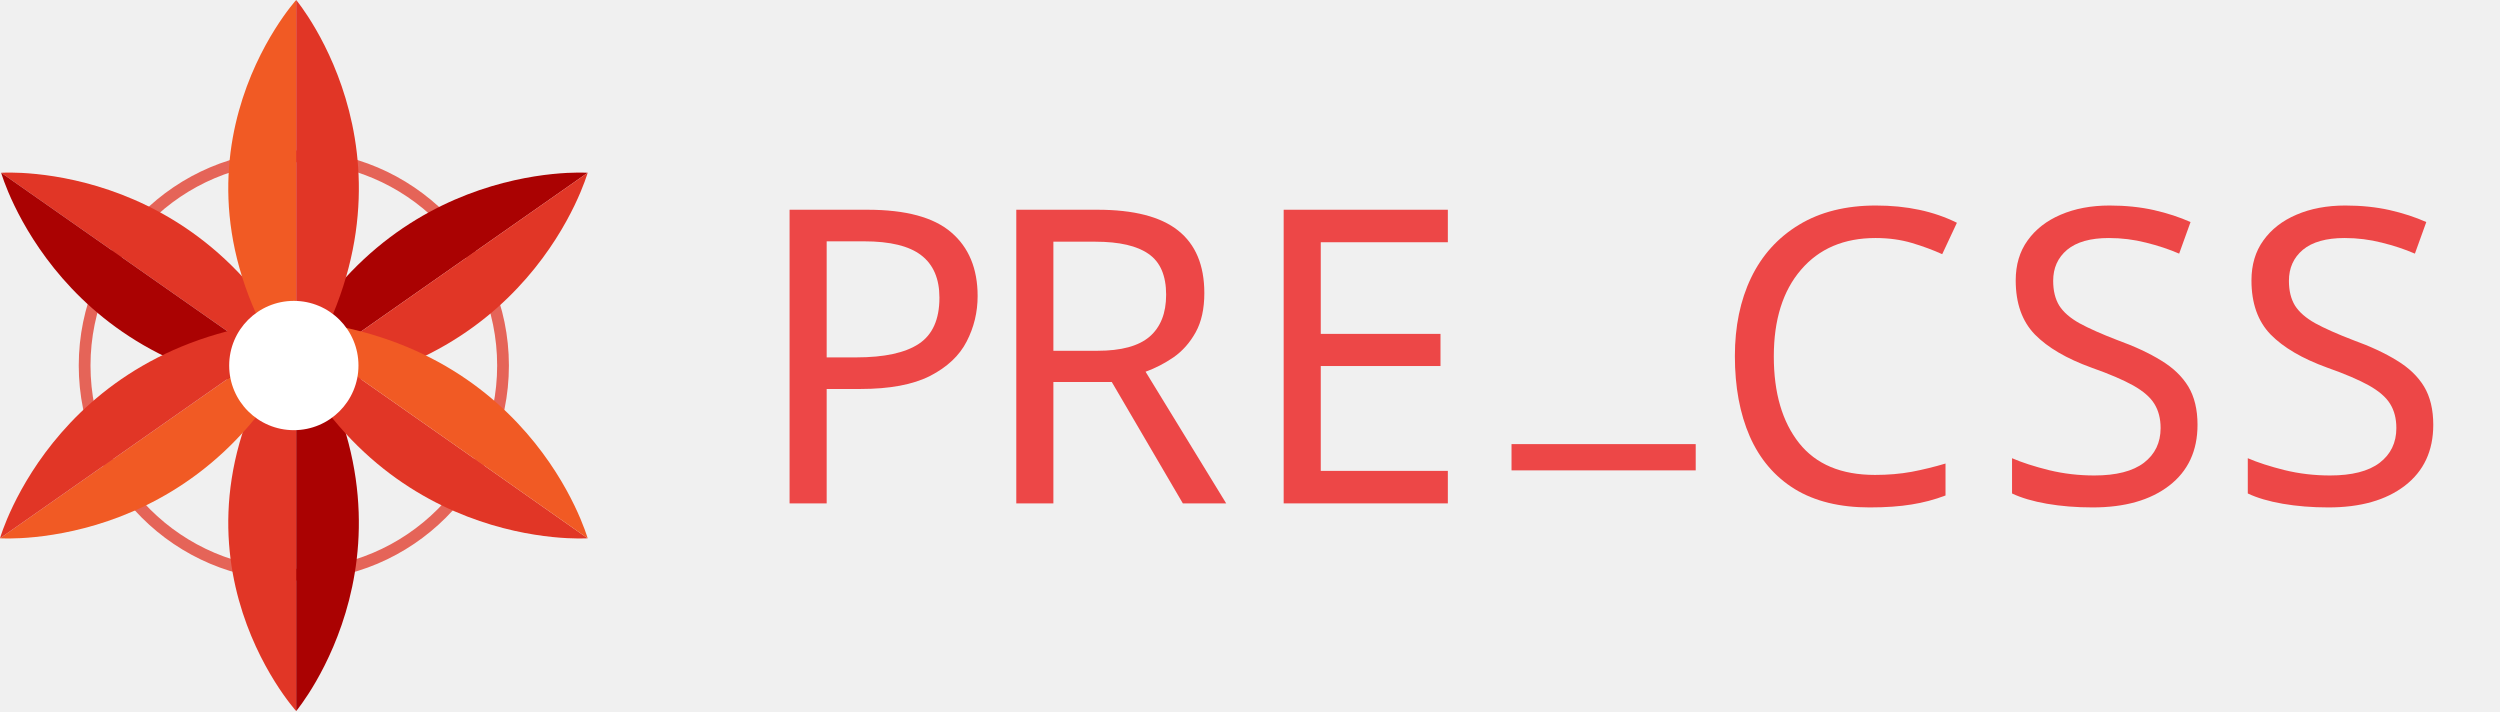
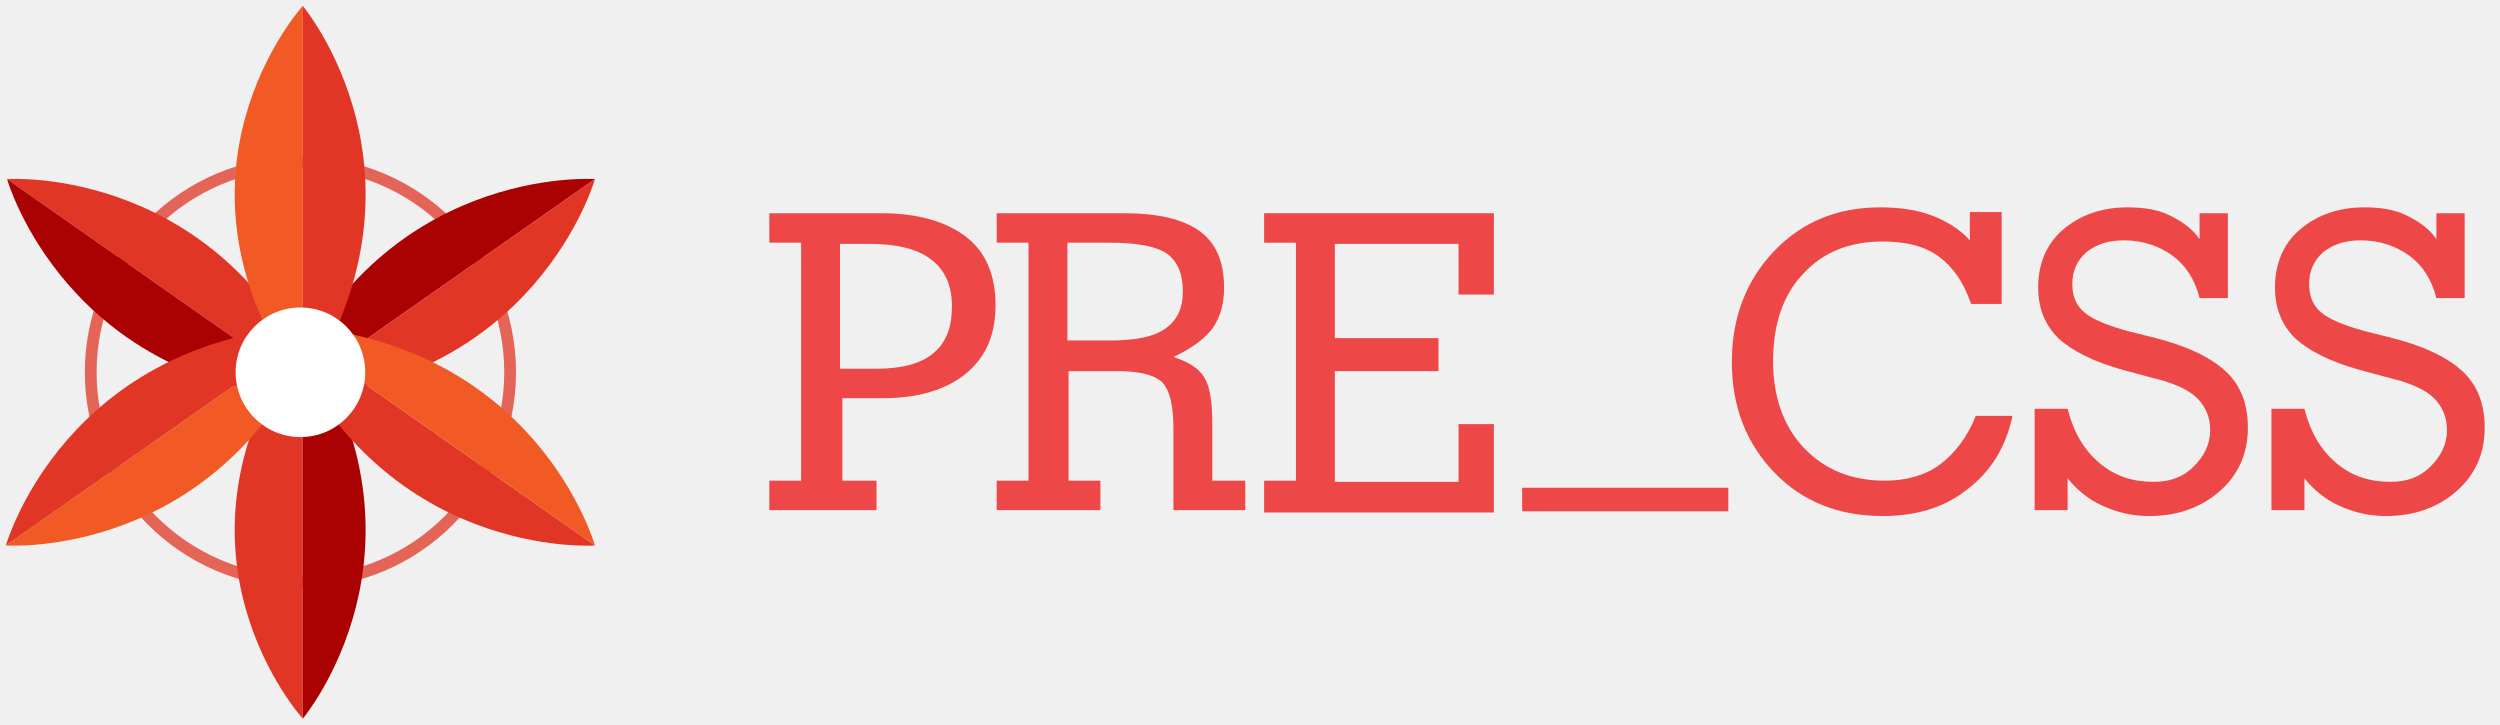
- <svg xmlns="http://www.w3.org/2000/svg" id="レイヤー_1" data-name="レイヤー 1" viewBox="0 0 212.71 60.5">
-   <defs>
-     <style>.cls-1{opacity:0.75;}.cls-2{fill:#e13626;}.cls-3{fill:#aa0202;}.cls-4{fill:#f15a24;}.cls-5{fill:#fff;}.cls-6{isolation:isolate;}.cls-7{font-size:35px;fill:#ed4747;font-family:GeoSlab703 Md BT;}.cls-8{letter-spacing:-1px;}.cls-9{letter-spacing:1px;}.cls-10{letter-spacing:-2px;}.cls-11{letter-spacing:-3px;}</style>
-   </defs>
-   <g class="cls-1">
-     <path class="cls-2" d="M25.5,14.3A17.3,17.3,0,1,1,8.2,31.6,17.31,17.31,0,0,1,25.5,14.3m0-1A18.3,18.3,0,1,0,43.8,31.6,18.31,18.31,0,0,0,25.5,13.3h0Z" transform="translate(-0.5 -0.5)" />
+ <svg xmlns="http://www.w3.org/2000/svg" version="1.1" id="レイヤー_1" x="0px" y="0px" viewBox="0 0 212.2 61.5" style="enable-background:new 0 0 212.2 61.5;" xml:space="preserve">
+   <style type="text/css">
+ 	.st0{display:none;}
+ 	.st1{display:inline;}
+ 	.st2{opacity:0.75;}
+ 	.st3{fill:#E13626;}
+ 	.st4{fill:#AA0202;}
+ 	.st5{fill:#F15A24;}
+ 	.st6{fill:#FFFFFF;}
+ 	.st7{display:inline;enable-background:new    ;}
+ 	.st8{fill:#ED4747;}
+ 	.st9{enable-background:new    ;}
+ </style>
+   <g class="st0">
+     <g class="st1">
+       <g class="st2">
+         <path class="st3" d="M25.5,14.3c9.5,0,17.3,7.7,17.3,17.3S35,48.9,25.5,48.9S8.2,41.2,8.2,31.6S16,14.3,25.5,14.3 M25.5,13.3     c-10.1,0-18.3,8.2-18.3,18.3s8.2,18.3,18.3,18.3s18.3-8.2,18.3-18.3S35.6,13.3,25.5,13.3L25.5,13.3z" />
+       </g>
+       <g>
+         <path class="st3" d="M25.7,61c0,0-13-14.3,0-32.6C25.7,39,25.7,61,25.7,61z" />
+         <path class="st4" d="M25.7,61c0,0,12-14.3,0-32.6C25.7,39,25.7,61,25.7,61z" />
+       </g>
+       <g>
+         <path class="st3" d="M0.6,15.2c0,0,18.4-1.3,26.7,18.7C18.6,27.8,0.6,15.2,0.6,15.2z" />
+         <path class="st4" d="M0.6,15.2c0,0,5,17.7,26.7,18.7C18.6,27.8,0.6,15.2,0.6,15.2z" />
+       </g>
+       <g>
+         <path class="st4" d="M50.5,15.2c0,0-18.4-1.3-26.7,18.7C32.5,27.8,50.5,15.2,50.5,15.2z" />
+         <path class="st3" d="M50.5,15.2c0,0-5,17.7-26.7,18.7C32.5,27.8,50.5,15.2,50.5,15.2z" />
+       </g>
+       <g>
+         <g>
+           <path class="st3" d="M50.5,46.3c0,0-18.4,1.3-26.7-18.7C32.6,33.7,50.5,46.3,50.5,46.3z" />
+           <path class="st5" d="M50.5,46.3c0,0-5-17.7-26.7-18.7C32.6,33.7,50.5,46.3,50.5,46.3z" />
+         </g>
+         <g>
+           <path class="st5" d="M25.7,0.5c0,0-13,14.3,0,32.6C25.7,22.5,25.7,0.5,25.7,0.5z" />
+           <path class="st3" d="M25.7,0.5c0,0,12,14.3,0,32.6C25.7,22.5,25.7,0.5,25.7,0.5z" />
+         </g>
+         <g>
+           <path class="st5" d="M0.5,46.3c0,0,18.4,1.3,26.7-18.7C18.5,33.7,0.5,46.3,0.5,46.3z" />
+           <path class="st3" d="M0.5,46.3c0,0,5-17.7,26.7-18.7C18.5,33.7,0.5,46.3,0.5,46.3z" />
+         </g>
+       </g>
+       <circle class="st6" cx="25.5" cy="31.6" r="5.5" />
+     </g>
+     <g class="st7">
+       <g>
+         <path class="st8" d="M71.3,40.8h3.1v2.5h-9.1v-2.5H68V20.6h-2.7v-2.5h9.5c3.1,0,5.5,0.7,7.2,2s2.5,3.3,2.5,5.8     c0,2.5-0.8,4.4-2.5,5.8c-1.7,1.4-4.1,2.1-7.1,2.1h-3.4V40.8z M71.3,20.6v10.7h3c2.2,0,3.8-0.4,4.9-1.3c1.1-0.9,1.6-2.2,1.6-4     s-0.6-3.1-1.8-4c-1.2-0.9-2.9-1.3-5.3-1.3H71.3z" />
+         <path class="st8" d="M90.6,40.8h2.8v2.5h-8.8v-2.5h2.7V20.6h-2.7v-2.5h10.8c2.9,0,5,0.5,6.4,1.5c1.4,1,2.1,2.6,2.1,4.8     c0,1.4-0.3,2.5-1,3.5c-0.7,0.9-1.8,1.7-3.3,2.4c1.2,0.4,2.1,0.9,2.6,1.7c0.5,0.8,0.7,2.1,0.7,3.9v4.9h2.8v2.5h-6.1v-6.9     c0-2-0.3-3.3-1-4c-0.7-0.6-1.9-0.9-3.8-0.9h-4.1V40.8z M90.6,20.6v8.3h3.6c2.2,0,3.7-0.3,4.7-1c1-0.7,1.5-1.7,1.5-3.2     c0-1.5-0.5-2.6-1.4-3.2c-0.9-0.6-2.5-0.9-4.8-0.9H90.6z" />
+         <path class="st8" d="M107.3,43.3v-2.5h2.7V20.6h-2.7v-2.5h19.5V25h-3v-4.3h-10.5v8h8.8v2.8h-8.8v9.4h10.5v-4.9h3v7.5H107.3z" />
+         <path class="st8" d="M146.7,41.4v2h-17.5v-2H146.7z" />
+         <path class="st8" d="M170.8,35.4c-0.6,2.7-1.9,4.7-3.9,6.2c-1.9,1.5-4.3,2.2-7.1,2.2c-3.7,0-6.8-1.2-9.2-3.7     c-2.4-2.5-3.6-5.6-3.6-9.4c0-3.7,1.2-6.9,3.6-9.4c2.4-2.5,5.4-3.7,9-3.7c1.6,0,3.1,0.2,4.4,0.7c1.3,0.5,2.4,1.2,3.2,2.1v-2.4h2.7     v7.8h-2.6c-0.6-1.8-1.5-3.1-2.7-4c-1.2-0.9-2.8-1.3-4.8-1.3c-2.8,0-5.1,0.9-6.8,2.8c-1.7,1.8-2.5,4.3-2.5,7.4     c0,3,0.9,5.5,2.6,7.3c1.8,1.9,4.1,2.8,6.9,2.8c1.9,0,3.5-0.5,4.7-1.4s2.3-2.3,3-4.1H170.8z" />
+         <path class="st8" d="M175.5,40.6v2.7h-2.8v-8.6h2.8c0.5,2,1.4,3.5,2.7,4.6c1.3,1.1,2.8,1.6,4.6,1.6c1.4,0,2.5-0.4,3.4-1.3     s1.4-1.9,1.4-3.1c0-1.1-0.4-2-1.1-2.7c-0.7-0.7-2-1.3-3.7-1.7l-2.6-0.7c-2.5-0.7-4.3-1.6-5.5-2.7c-1.1-1.1-1.7-2.5-1.7-4.3     c0-2,0.7-3.7,2.1-4.9c1.4-1.2,3.2-1.9,5.5-1.9c1.4,0,2.6,0.2,3.6,0.7s1.9,1.1,2.5,2v-2.2h2.4v7.2h-2.4c-0.4-1.6-1.2-2.8-2.3-3.6     c-1.1-0.8-2.5-1.3-4.1-1.3c-1.3,0-2.3,0.3-3.2,1c-0.8,0.7-1.2,1.6-1.2,2.7c0,1,0.3,1.8,1,2.4c0.7,0.6,1.9,1.1,3.7,1.6l2,0.5     c2.9,0.7,5,1.7,6.3,2.9c1.3,1.2,1.9,2.8,1.9,4.8c0,2.2-0.8,4-2.4,5.4c-1.6,1.4-3.6,2.1-6,2.1c-1.4,0-2.7-0.3-4-0.9     C177.3,42.4,176.3,41.6,175.5,40.6z" />
+         <path class="st8" d="M195.6,40.6v2.7h-2.8v-8.6h2.8c0.5,2,1.4,3.5,2.7,4.6c1.3,1.1,2.8,1.6,4.6,1.6c1.4,0,2.5-0.4,3.4-1.3     s1.4-1.9,1.4-3.1c0-1.1-0.4-2-1.1-2.7c-0.7-0.7-2-1.3-3.7-1.7l-2.6-0.7c-2.5-0.7-4.3-1.6-5.5-2.7c-1.1-1.1-1.7-2.5-1.7-4.3     c0-2,0.7-3.7,2.1-4.9c1.4-1.2,3.2-1.9,5.5-1.9c1.4,0,2.6,0.2,3.6,0.7s1.9,1.1,2.5,2v-2.2h2.4v7.2h-2.4c-0.4-1.6-1.2-2.8-2.3-3.6     c-1.1-0.8-2.5-1.3-4.1-1.3c-1.3,0-2.3,0.3-3.2,1c-0.8,0.7-1.2,1.6-1.2,2.7c0,1,0.3,1.8,1,2.4c0.7,0.6,1.9,1.1,3.7,1.6l2,0.5     c2.9,0.7,5,1.7,6.3,2.9c1.3,1.2,1.9,2.8,1.9,4.8c0,2.2-0.8,4-2.4,5.4c-1.6,1.4-3.6,2.1-6,2.1c-1.4,0-2.7-0.3-4-0.9     C197.4,42.4,196.4,41.6,195.6,40.6z" />
+       </g>
+     </g>
  </g>
-   <path class="cls-2" d="M25.7,61s-13-14.3,0-32.6V61Z" transform="translate(-0.5 -0.5)" />
-   <path class="cls-3" d="M25.7,61s12-14.3,0-32.6V61Z" transform="translate(-0.5 -0.5)" />
-   <path class="cls-2" d="M0.6,15.2S19,13.9,27.3,33.9Z" transform="translate(-0.5 -0.5)" />
-   <path class="cls-3" d="M0.6,15.2s5,17.7,26.7,18.7Z" transform="translate(-0.5 -0.5)" />
-   <path class="cls-3" d="M50.5,15.2S32.1,13.9,23.8,33.9Z" transform="translate(-0.5 -0.5)" />
-   <path class="cls-2" d="M50.5,15.2s-5,17.7-26.7,18.7Z" transform="translate(-0.5 -0.5)" />
-   <path class="cls-2" d="M50.5,46.3S32.1,47.6,23.8,27.6C32.6,33.7,50.5,46.3,50.5,46.3Z" transform="translate(-0.5 -0.5)" />
-   <path class="cls-4" d="M50.5,46.3s-5-17.7-26.7-18.7C32.6,33.7,50.5,46.3,50.5,46.3Z" transform="translate(-0.5 -0.5)" />
-   <path class="cls-4" d="M25.7,0.5s-13,14.3,0,32.6V0.5Z" transform="translate(-0.5 -0.5)" />
-   <path class="cls-2" d="M25.7,0.5s12,14.3,0,32.6V0.5Z" transform="translate(-0.5 -0.5)" />
-   <path class="cls-4" d="M0.5,46.3s18.4,1.3,26.7-18.7Z" transform="translate(-0.5 -0.5)" />
-   <path class="cls-2" d="M0.5,46.3s5-17.7,26.7-18.7Z" transform="translate(-0.5 -0.5)" />
-   <circle class="cls-5" cx="25" cy="31.1" r="5.5" />
-   <g class="cls-6">
-     <text class="cls-7" transform="translate(63.79 42.83)">
-       <tspan class="cls-8">P</tspan>
-       <tspan x="19.29" y="0">R</tspan>
-       <tspan class="cls-9" x="42.04" y="0">E</tspan>
-       <tspan x="64.88" y="-8.2">_</tspan>
-       <tspan class="cls-10" x="81.68" y="0">C</tspan>
-       <tspan class="cls-11" x="105.62" y="0">S</tspan>
-       <tspan x="125.68" y="0">S</tspan>
-     </text>
+   <g>
+     <g>
+       <g class="st2">
+         <path class="st3" d="M25.5,14.3c9.5,0,17.3,7.7,17.3,17.3S35,48.9,25.5,48.9S8.2,41.2,8.2,31.6S16,14.3,25.5,14.3 M25.5,13.3     c-10.1,0-18.3,8.2-18.3,18.3s8.2,18.3,18.3,18.3s18.3-8.2,18.3-18.3S35.6,13.3,25.5,13.3L25.5,13.3z" />
+       </g>
+       <g>
+         <path class="st3" d="M25.7,61c0,0-13-14.3,0-32.6C25.7,39,25.7,61,25.7,61z" />
+         <path class="st4" d="M25.7,61c0,0,12-14.3,0-32.6C25.7,39,25.7,61,25.7,61z" />
+       </g>
+       <g>
+         <path class="st3" d="M0.6,15.2c0,0,18.4-1.3,26.7,18.7C18.6,27.8,0.6,15.2,0.6,15.2z" />
+         <path class="st4" d="M0.6,15.2c0,0,5,17.7,26.7,18.7C18.6,27.8,0.6,15.2,0.6,15.2z" />
+       </g>
+       <g>
+         <path class="st4" d="M50.5,15.2c0,0-18.4-1.3-26.7,18.7C32.5,27.8,50.5,15.2,50.5,15.2z" />
+         <path class="st3" d="M50.5,15.2c0,0-5,17.7-26.7,18.7C32.5,27.8,50.5,15.2,50.5,15.2z" />
+       </g>
+       <g>
+         <g>
+           <path class="st3" d="M50.5,46.3c0,0-18.4,1.3-26.7-18.7C32.6,33.7,50.5,46.3,50.5,46.3z" />
+           <path class="st5" d="M50.5,46.3c0,0-5-17.7-26.7-18.7C32.6,33.7,50.5,46.3,50.5,46.3z" />
+         </g>
+         <g>
+           <path class="st5" d="M25.7,0.5c0,0-13,14.3,0,32.6C25.7,22.5,25.7,0.5,25.7,0.5z" />
+           <path class="st3" d="M25.7,0.5c0,0,12,14.3,0,32.6C25.7,22.5,25.7,0.5,25.7,0.5z" />
+         </g>
+         <g>
+           <path class="st5" d="M0.5,46.3c0,0,18.4,1.3,26.7-18.7C18.5,33.7,0.5,46.3,0.5,46.3z" />
+           <path class="st3" d="M0.5,46.3c0,0,5-17.7,26.7-18.7C18.5,33.7,0.5,46.3,0.5,46.3z" />
+         </g>
+       </g>
+       <circle class="st6" cx="25.5" cy="31.6" r="5.5" />
+     </g>
+     <g class="st9">
+       <g>
+         <path class="st8" d="M71.3,40.8h3.1v2.5h-9.1v-2.5H68V20.6h-2.7v-2.5h9.5c3.1,0,5.5,0.7,7.2,2s2.5,3.3,2.5,5.8     c0,2.5-0.8,4.4-2.5,5.8c-1.7,1.4-4.1,2.1-7.1,2.1h-3.4V40.8z M71.3,20.6v10.7h3c2.2,0,3.8-0.4,4.9-1.3c1.1-0.9,1.6-2.2,1.6-4     s-0.6-3.1-1.8-4c-1.2-0.9-2.9-1.3-5.3-1.3H71.3z" />
+         <path class="st8" d="M90.6,40.8h2.8v2.5h-8.8v-2.5h2.7V20.6h-2.7v-2.5h10.8c2.9,0,5,0.5,6.4,1.5c1.4,1,2.1,2.6,2.1,4.8     c0,1.4-0.3,2.5-1,3.5c-0.7,0.9-1.8,1.7-3.3,2.4c1.2,0.4,2.1,0.9,2.6,1.7c0.5,0.8,0.7,2.1,0.7,3.9v4.9h2.8v2.5h-6.1v-6.9     c0-2-0.3-3.3-1-4c-0.7-0.6-1.9-0.9-3.8-0.9h-4.1V40.8z M90.6,20.6v8.3h3.6c2.2,0,3.7-0.3,4.7-1c1-0.7,1.5-1.7,1.5-3.2     c0-1.5-0.5-2.6-1.4-3.2c-0.9-0.6-2.5-0.9-4.8-0.9H90.6z" />
+         <path class="st8" d="M107.3,43.3v-2.5h2.7V20.6h-2.7v-2.5h19.5V25h-3v-4.3h-10.5v8h8.8v2.8h-8.8v9.4h10.5v-4.9h3v7.5H107.3z" />
+         <path class="st8" d="M146.7,41.4v2h-17.5v-2H146.7z" />
+         <path class="st8" d="M170.8,35.4c-0.6,2.7-1.9,4.7-3.9,6.2c-1.9,1.5-4.3,2.2-7.1,2.2c-3.7,0-6.8-1.2-9.2-3.7     c-2.4-2.5-3.6-5.6-3.6-9.4c0-3.7,1.2-6.9,3.6-9.4c2.4-2.5,5.4-3.7,9-3.7c1.6,0,3.1,0.2,4.4,0.7c1.3,0.5,2.4,1.2,3.2,2.1v-2.4h2.7     v7.8h-2.6c-0.6-1.8-1.5-3.1-2.7-4c-1.2-0.9-2.8-1.3-4.8-1.3c-2.8,0-5.1,0.9-6.8,2.8c-1.7,1.8-2.5,4.3-2.5,7.4     c0,3,0.9,5.5,2.6,7.3c1.8,1.9,4.1,2.8,6.9,2.8c1.9,0,3.5-0.5,4.7-1.4s2.3-2.3,3-4.1H170.8z" />
+         <path class="st8" d="M175.5,40.6v2.7h-2.8v-8.6h2.8c0.5,2,1.4,3.5,2.7,4.6c1.3,1.1,2.8,1.6,4.6,1.6c1.4,0,2.5-0.4,3.4-1.3     s1.4-1.9,1.4-3.1c0-1.1-0.4-2-1.1-2.7c-0.7-0.7-2-1.3-3.7-1.7l-2.6-0.7c-2.5-0.7-4.3-1.6-5.5-2.7c-1.1-1.1-1.7-2.5-1.7-4.3     c0-2,0.7-3.7,2.1-4.9c1.4-1.2,3.2-1.9,5.5-1.9c1.4,0,2.6,0.2,3.6,0.7s1.9,1.1,2.5,2v-2.2h2.4v7.2h-2.4c-0.4-1.6-1.2-2.8-2.3-3.6     c-1.1-0.8-2.5-1.3-4.1-1.3c-1.3,0-2.3,0.3-3.2,1c-0.8,0.7-1.2,1.6-1.2,2.7c0,1,0.3,1.8,1,2.4c0.7,0.6,1.9,1.1,3.7,1.6l2,0.5     c2.9,0.7,5,1.7,6.3,2.9c1.3,1.2,1.9,2.8,1.9,4.8c0,2.2-0.8,4-2.4,5.4c-1.6,1.4-3.6,2.1-6,2.1c-1.4,0-2.7-0.3-4-0.9     C177.3,42.4,176.3,41.6,175.5,40.6z" />
+         <path class="st8" d="M195.6,40.6v2.7h-2.8v-8.6h2.8c0.5,2,1.4,3.5,2.7,4.6c1.3,1.1,2.8,1.6,4.6,1.6c1.4,0,2.5-0.4,3.4-1.3     s1.4-1.9,1.4-3.1c0-1.1-0.4-2-1.1-2.7c-0.7-0.7-2-1.3-3.7-1.7l-2.6-0.7c-2.5-0.7-4.3-1.6-5.5-2.7c-1.1-1.1-1.7-2.5-1.7-4.3     c0-2,0.7-3.7,2.1-4.9c1.4-1.2,3.2-1.9,5.5-1.9c1.4,0,2.6,0.2,3.6,0.7s1.9,1.1,2.5,2v-2.2h2.4v7.2h-2.4c-0.4-1.6-1.2-2.8-2.3-3.6     c-1.1-0.8-2.5-1.3-4.1-1.3c-1.3,0-2.3,0.3-3.2,1c-0.8,0.7-1.2,1.6-1.2,2.7c0,1,0.3,1.8,1,2.4c0.7,0.6,1.9,1.1,3.7,1.6l2,0.5     c2.9,0.7,5,1.7,6.3,2.9c1.3,1.2,1.9,2.8,1.9,4.8c0,2.2-0.8,4-2.4,5.4c-1.6,1.4-3.6,2.1-6,2.1c-1.4,0-2.7-0.3-4-0.9     C197.4,42.4,196.4,41.6,195.6,40.6z" />
+       </g>
+     </g>
  </g>
</svg>
